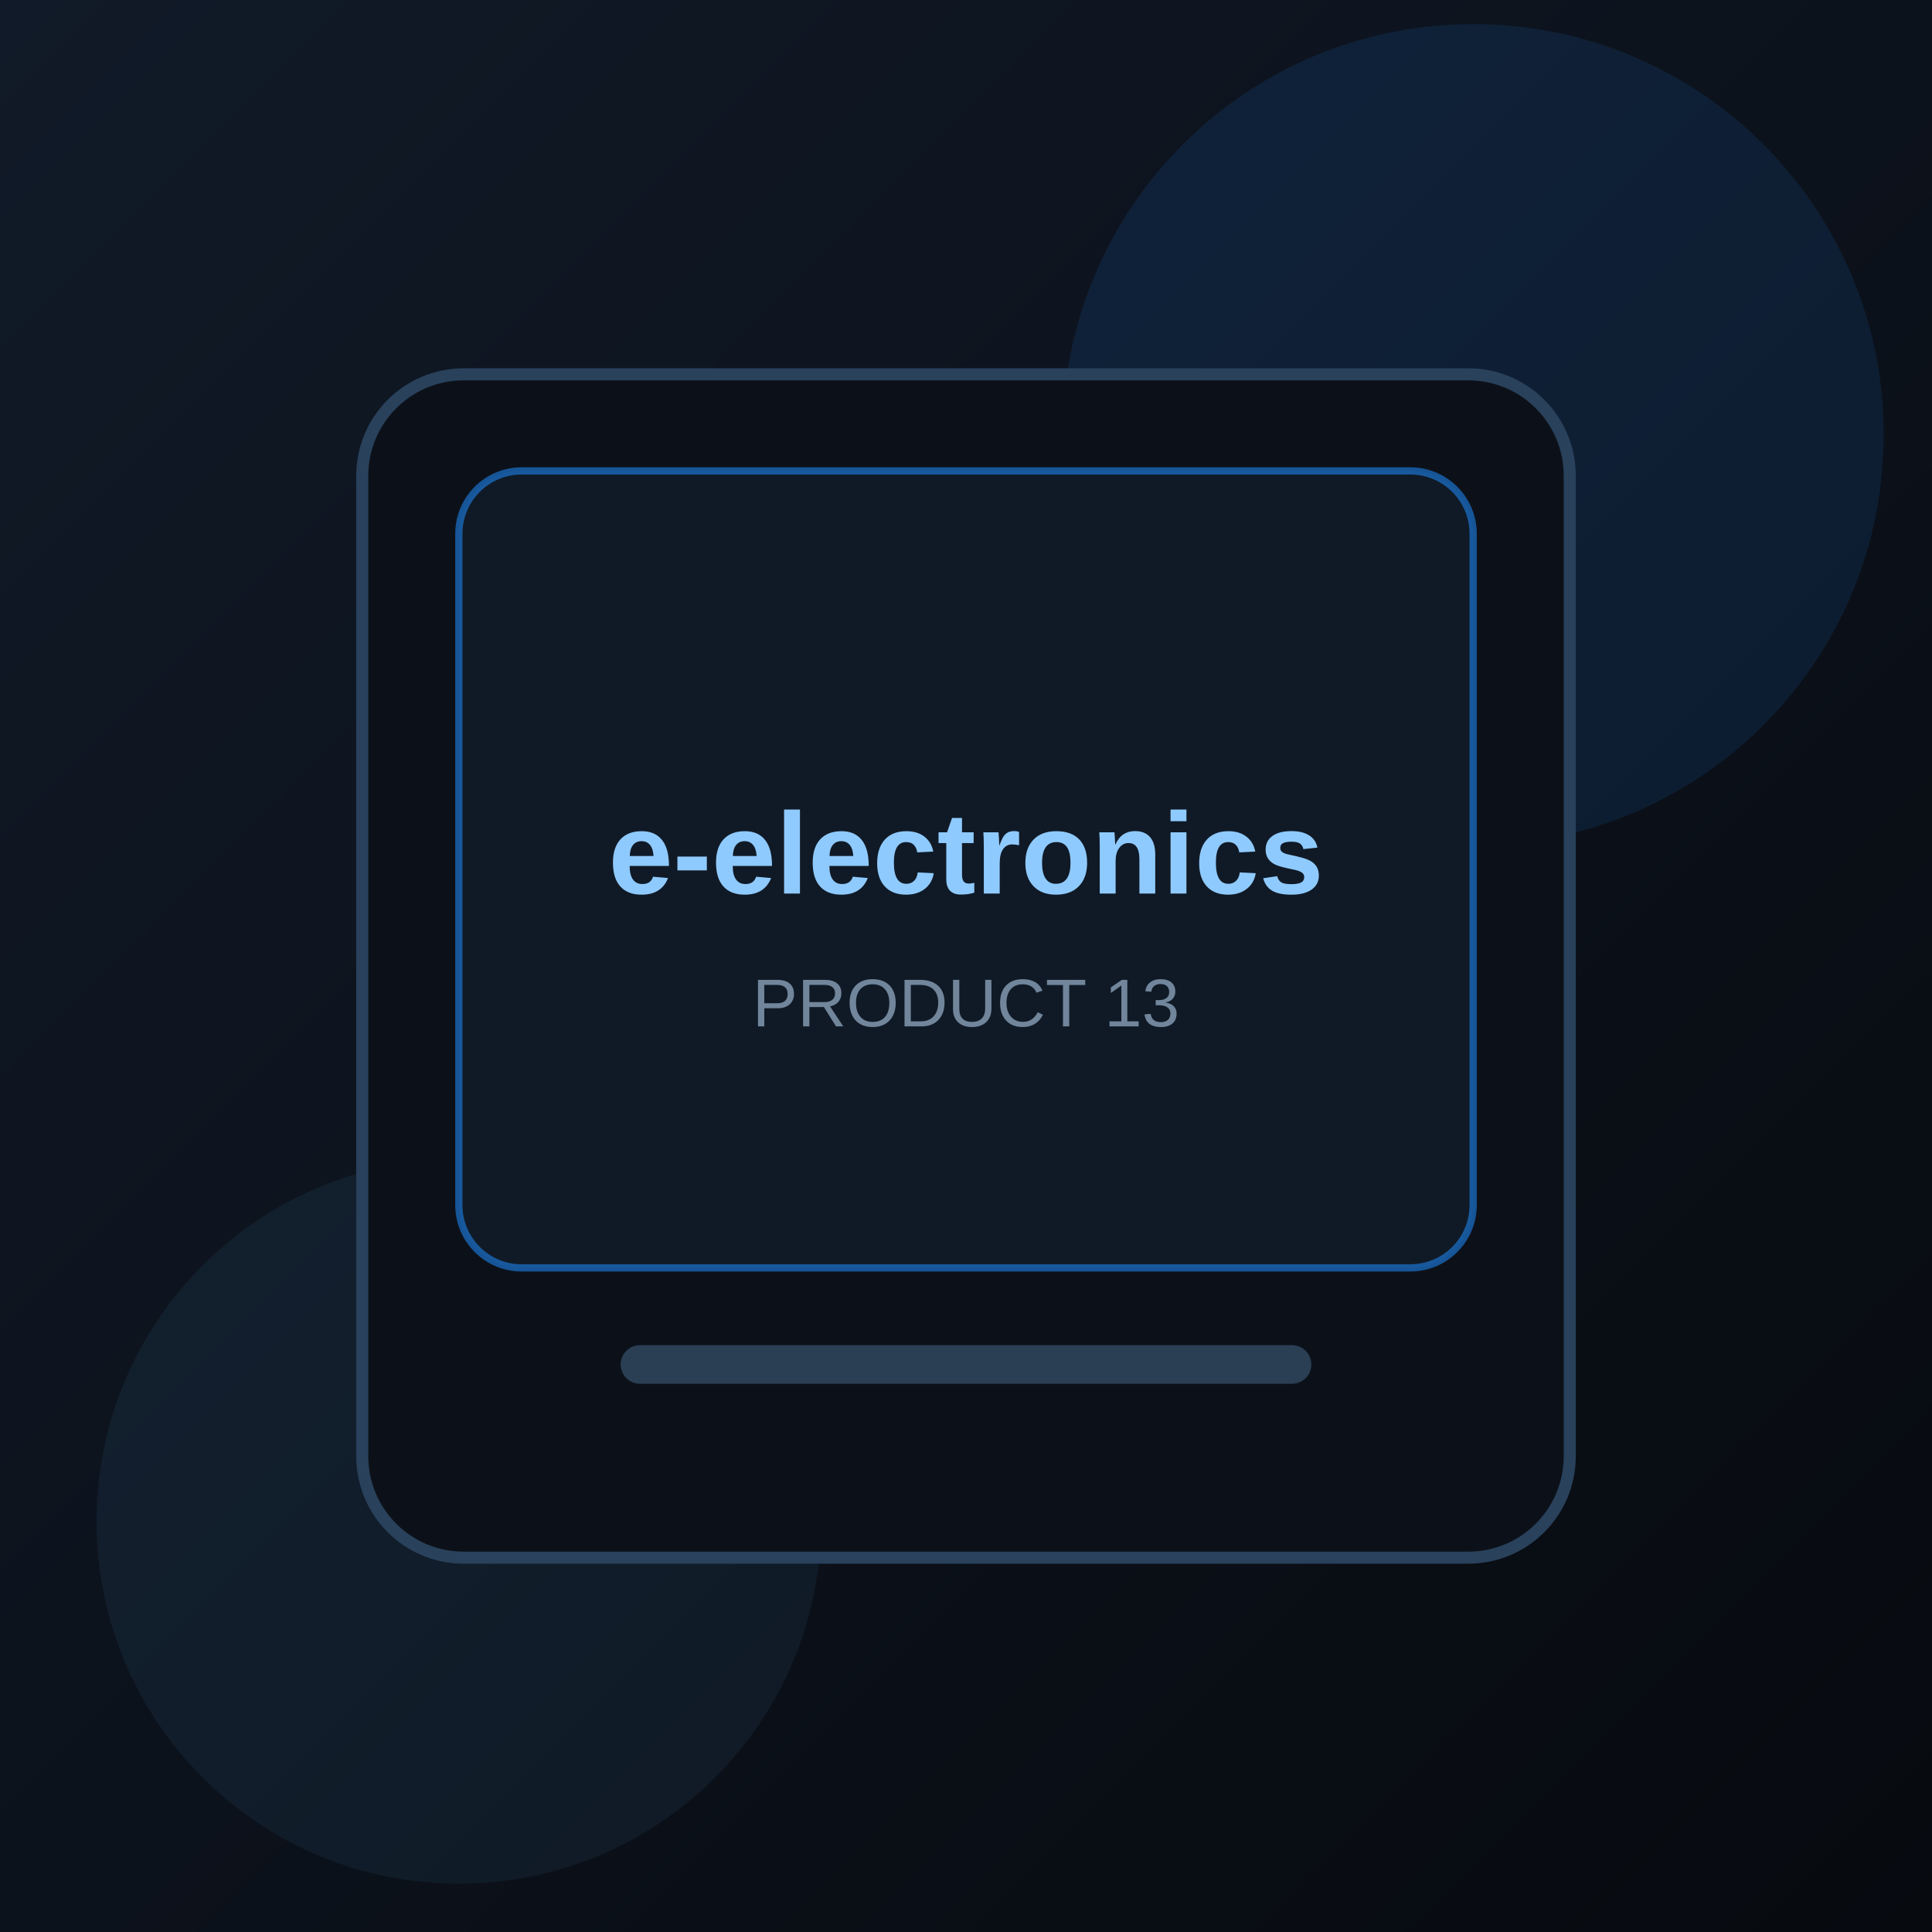
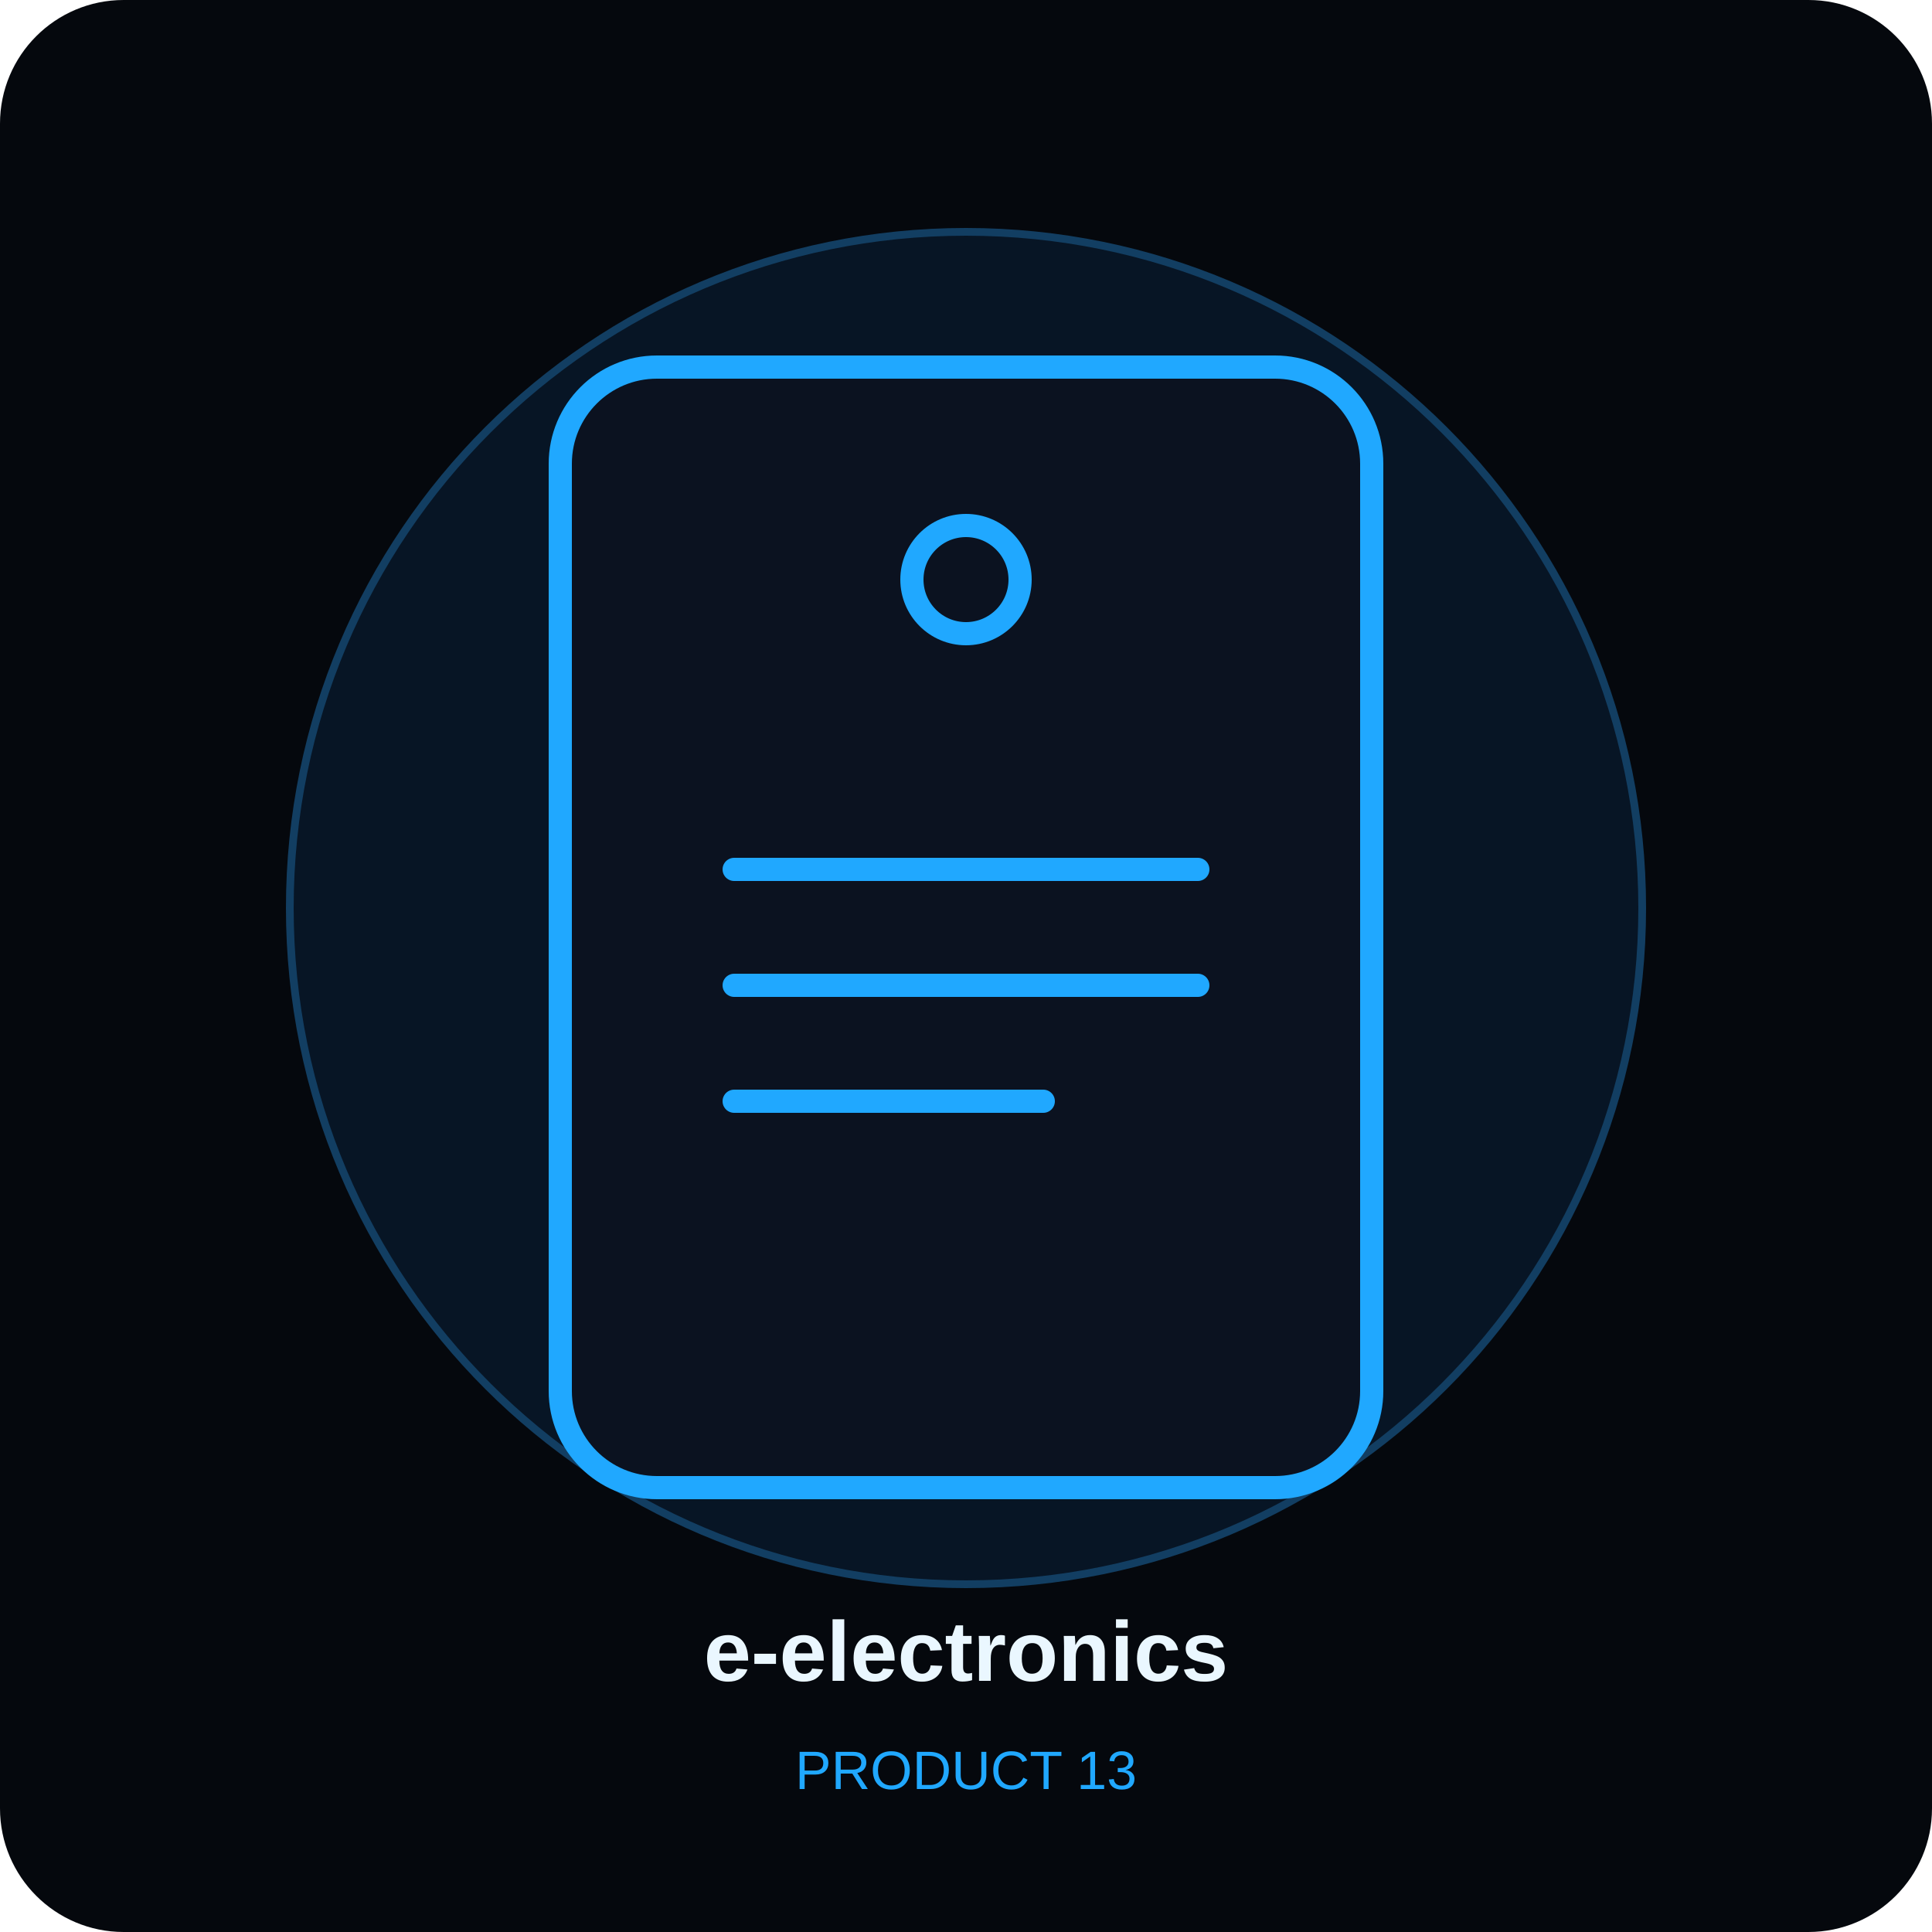
- <svg xmlns="http://www.w3.org/2000/svg" viewBox="0 0 800 800">
-   <defs>
-     <linearGradient id="g" x1="0" y1="0" x2="1" y2="1">
-       <stop offset="0" stop-color="#111a28" />
-       <stop offset="1" stop-color="#070a0f" />
-     </linearGradient>
-   </defs>
-   <rect width="800" height="800" fill="url(#g)" />
-   <circle cx="610" cy="180" r="170" fill="#1f8cff" opacity=".11" />
-   <circle cx="190" cy="630" r="150" fill="#5db3ff" opacity=".07" />
-   <rect x="150" y="155" width="500" height="490" rx="42" fill="#0c1119" stroke="#29415b" stroke-width="5" />
-   <rect x="190" y="195" width="420" height="330" rx="26" fill="#101a26" stroke="#1f8cff" stroke-opacity=".55" stroke-width="3" />
-   <path d="M265 565h270" stroke="#2a3e54" stroke-width="16" stroke-linecap="round" />
-   <text x="400" y="370" fill="#8fcaff" font-family="Arial, sans-serif" font-size="48" text-anchor="middle" font-weight="700">e-electronics</text>
-   <text x="400" y="425" fill="#71859b" font-family="Arial, sans-serif" font-size="28" text-anchor="middle">PRODUCT 13</text>
+ <svg xmlns="http://www.w3.org/2000/svg" viewBox="0 0 500 500" role="img" aria-label="Portable SSD">
+   <rect width="500" height="500" rx="32" fill="#05080d" />
+   <circle cx="250" cy="235" r="175" fill="#071525" />
+   <circle cx="250" cy="235" r="175" fill="none" stroke="#123e62" stroke-width="2" />
+   <rect fill="#0b1220" stroke="#20a8ff" stroke-width="6" stroke-linejoin="round" x="145" y="95" width="210" height="290" rx="25" />
+   <circle fill="none" stroke="#20a8ff" stroke-width="6" stroke-linecap="round" stroke-linejoin="round" cx="250" cy="150" r="14" />
+   <path fill="none" stroke="#20a8ff" stroke-width="6" stroke-linecap="round" stroke-linejoin="round" d="M190 225h120M190 255h120M190 285h80" />
+   <text x="250" y="435" text-anchor="middle" font-family="Arial, sans-serif" font-size="22" font-weight="700" fill="#eaf7ff">e-electronics</text>
+   <text x="250" y="463" text-anchor="middle" font-family="Arial, sans-serif" font-size="14" fill="#20a8ff">PRODUCT 13</text>
</svg>
